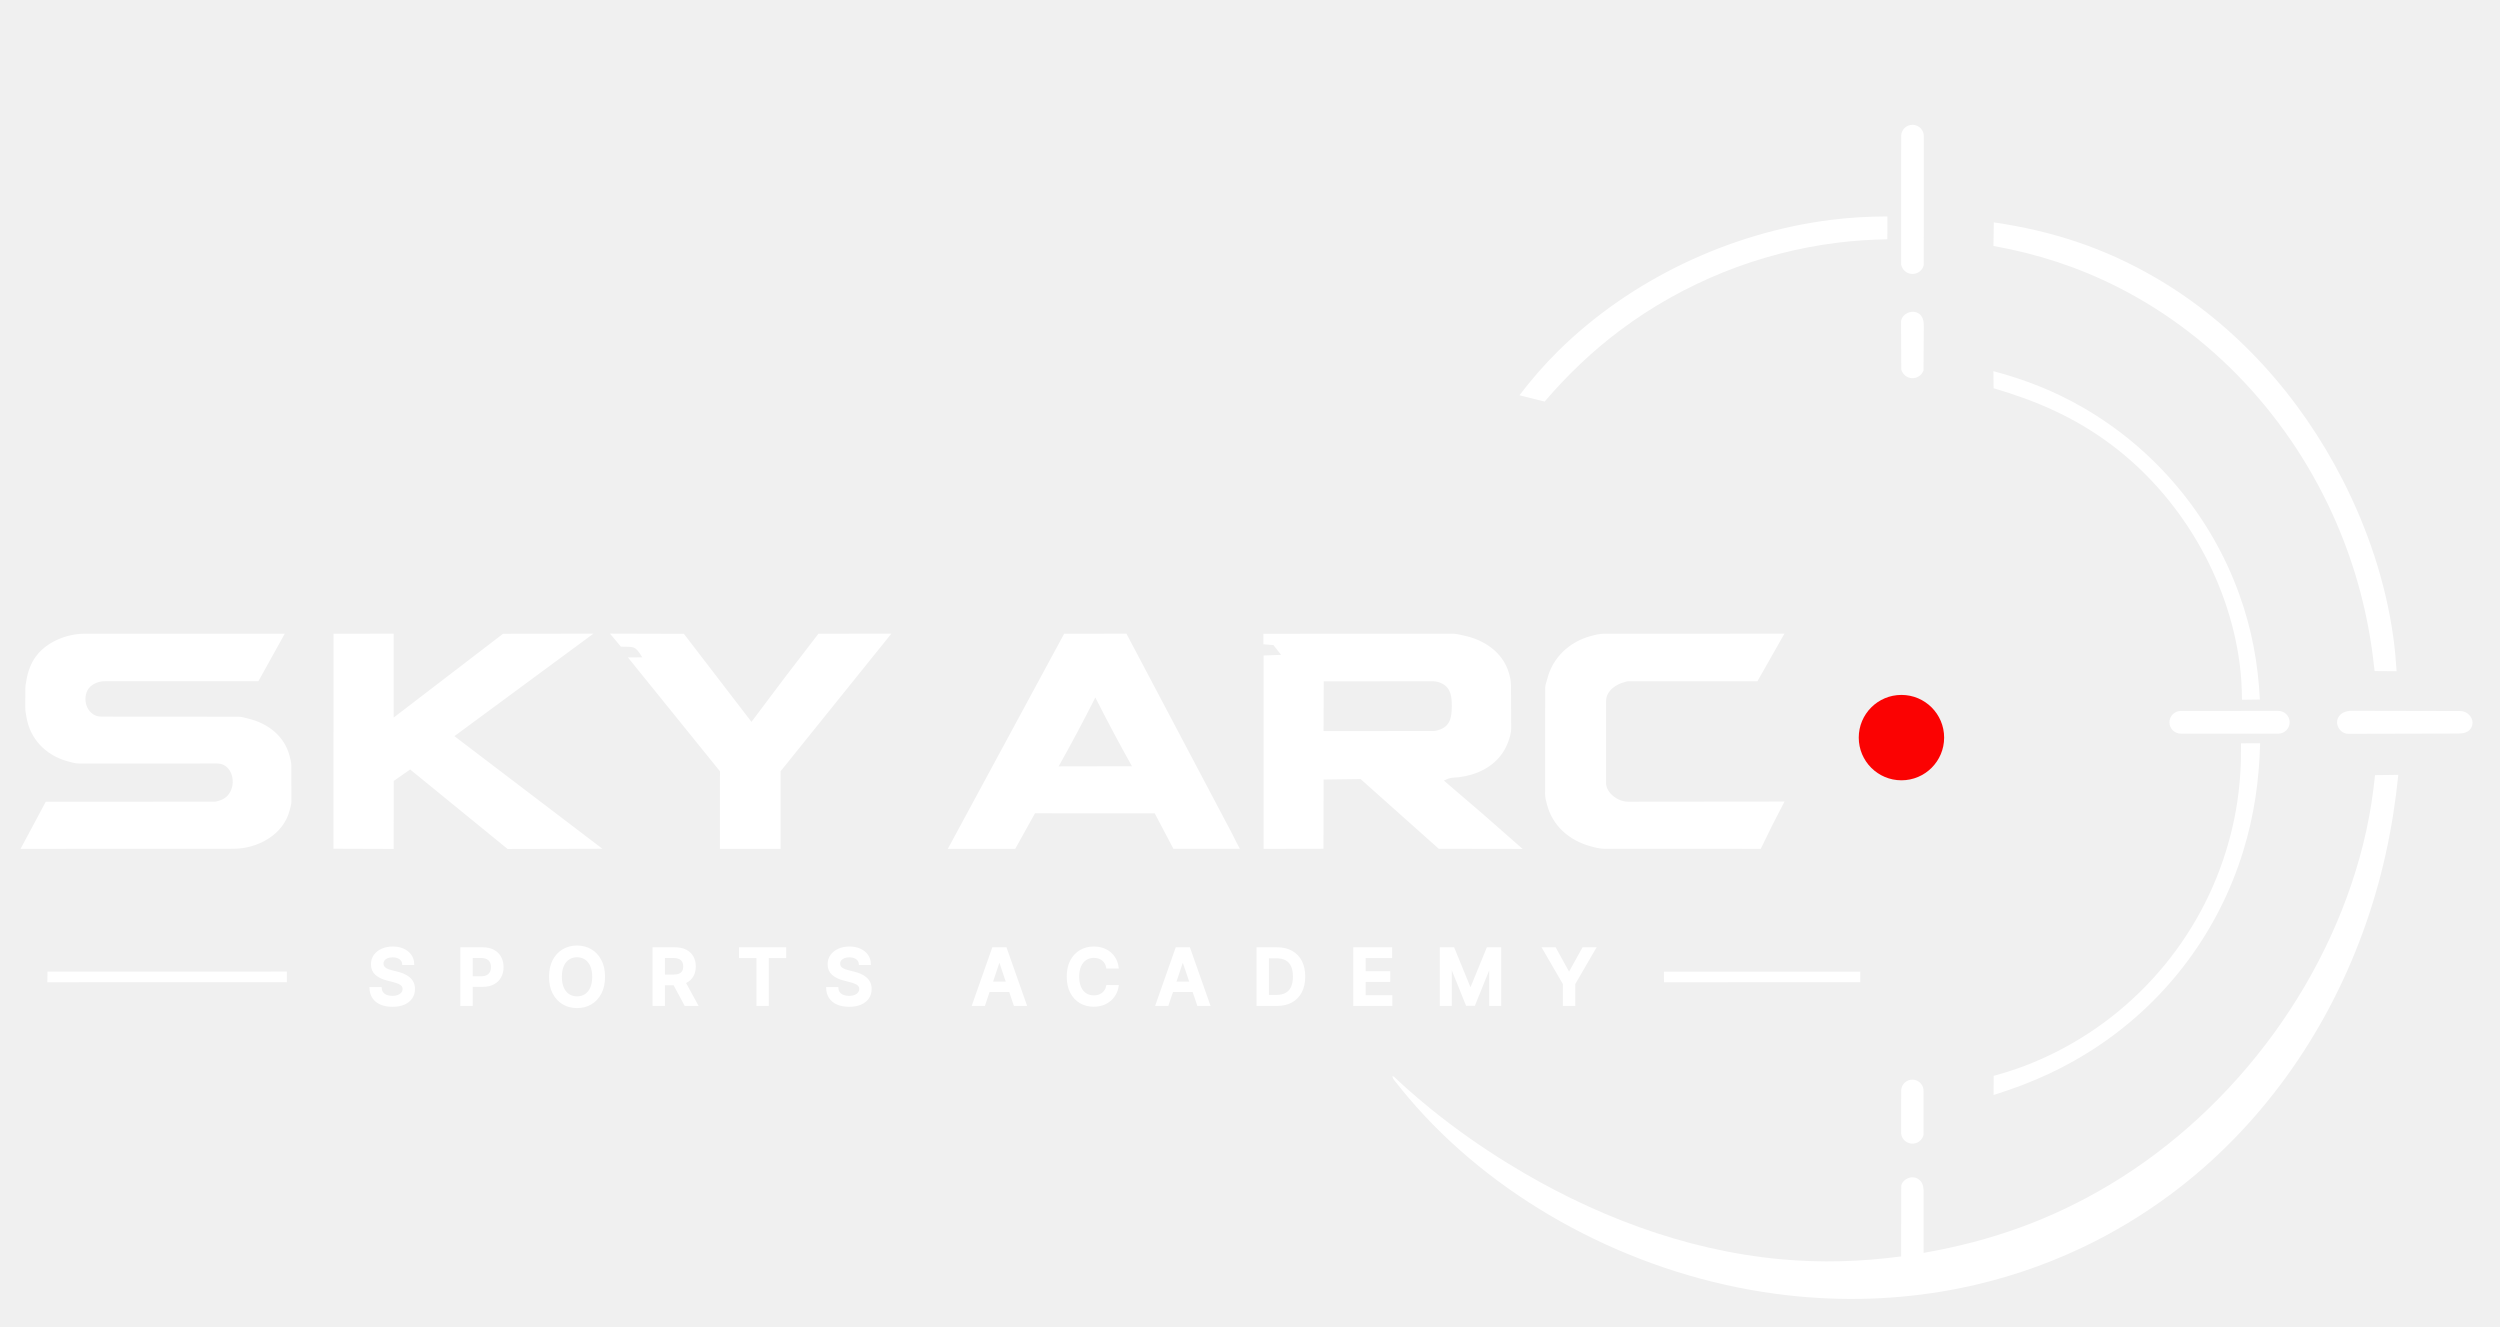
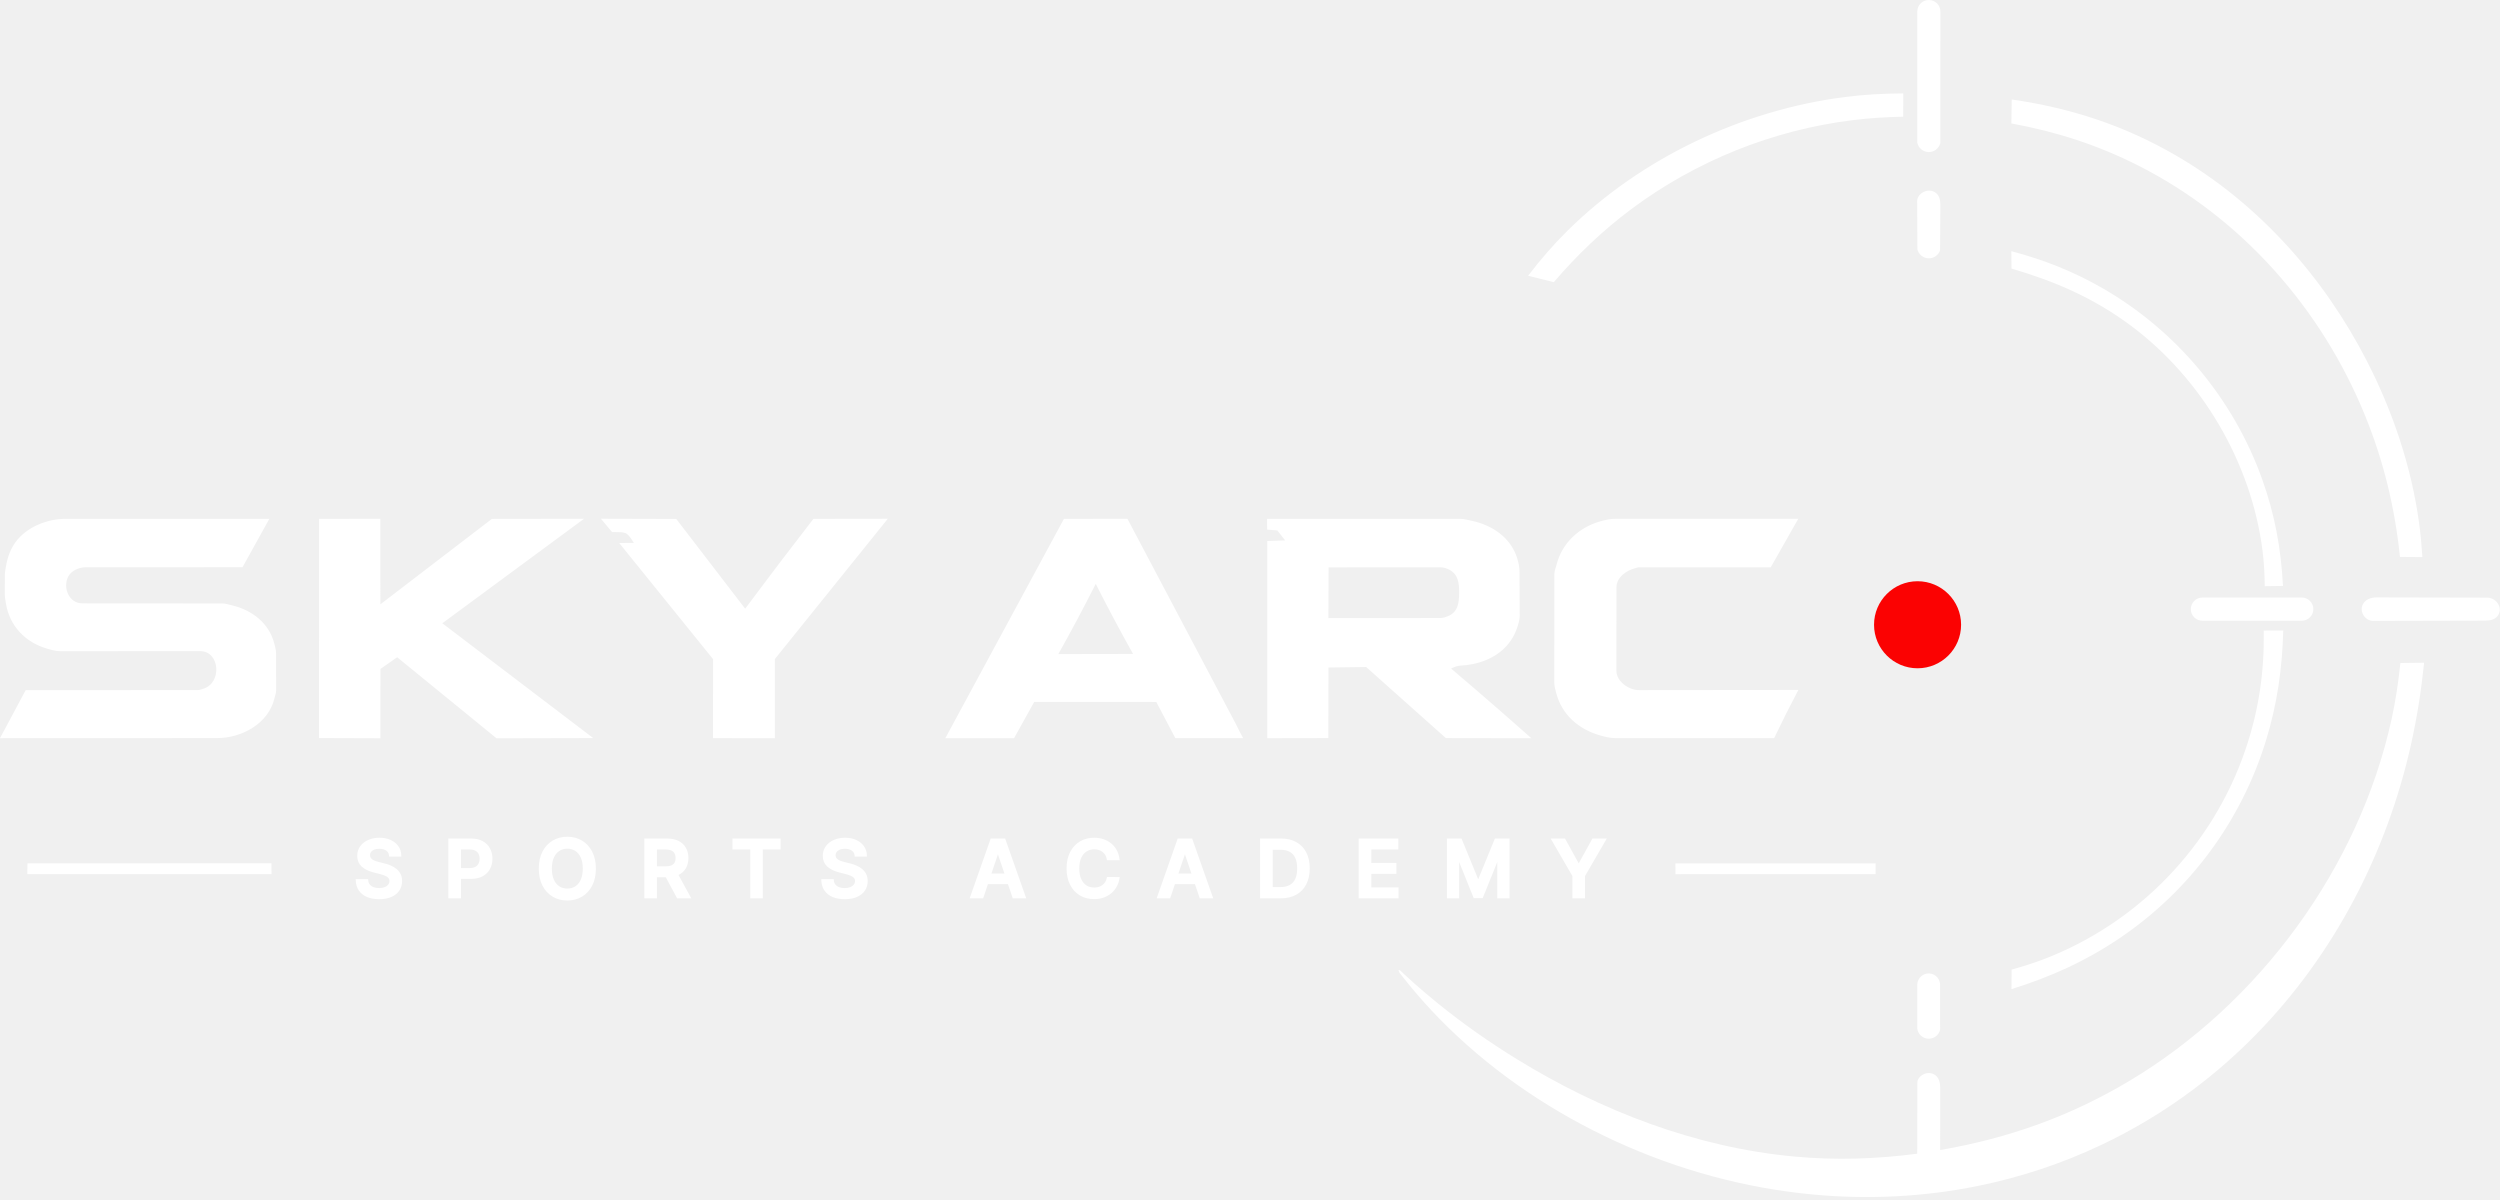
- <svg xmlns="http://www.w3.org/2000/svg" width="1150" height="610" viewBox="80 240 1150 610" fill="none" role="img" aria-label="Sky Arc Sports Academy">
-   <path fill-rule="evenodd" clip-rule="evenodd" d="M954.522 361.705L954.539 302.494C954.573 301.112 955.154 299.8 956.155 298.847C956.651 298.375 957.235 298.006 957.873 297.759C958.512 297.513 959.193 297.395 959.877 297.412C960.561 297.429 961.235 297.58 961.861 297.857C962.487 298.135 963.052 298.533 963.524 299.028C963.995 299.524 964.365 300.108 964.611 300.746C964.858 301.385 964.976 302.066 964.959 302.75L964.927 361.97C964.636 363.148 963.951 364.192 962.985 364.928C962.02 365.665 960.832 366.049 959.618 366.018C958.404 365.987 957.237 365.543 956.311 364.758C955.384 363.974 954.753 362.897 954.522 361.705ZM790.529 424.726L778.947 421.826C784.439 414.632 790.337 407.802 796.779 401.44C830.026 368.601 875.682 347.068 921.956 341.174C930.677 340.063 939.427 339.587 948.215 339.56L948.181 350.058C940.542 350.223 932.93 350.69 925.344 351.629C889.23 356.096 854.5 370.073 825.359 391.866C812.455 401.516 801.003 412.499 790.529 424.726ZM1172.32 548.695C1170.03 526.535 1165.02 505.694 1156.63 485.038C1136.98 436.696 1100.88 395.667 1054.13 372.051C1035.69 362.733 1017.28 356.841 996.985 353.114L997.151 342.3C1023.96 346.201 1047.81 353.967 1071.3 367.592C1108.5 389.171 1138.05 422.47 1157.55 460.602C1169.17 483.315 1177.45 507.94 1180.94 533.248C1181.65 538.404 1182.1 543.575 1182.44 548.768L1172.32 548.695ZM954.582 409.943L954.48 388.135C954.465 384.824 959.05 382.117 962.408 384.089C964.625 385.391 964.959 387.825 964.944 390.174L964.817 410.381C964.437 411.465 963.719 412.398 962.768 413.042C961.817 413.686 960.685 414.008 959.537 413.959C958.389 413.91 957.288 413.493 956.396 412.769C955.504 412.046 954.868 411.055 954.582 409.943ZM1111.31 561.894C1111.26 556.497 1110.98 551.137 1110.3 545.78C1105.24 506.082 1082.83 468.024 1050.71 444.202C1034.1 431.874 1016.8 424.377 997.049 418.587L996.972 410.735C1011.66 414.644 1024.96 419.858 1038.15 427.456C1071.48 446.654 1097.19 477.415 1110.15 513.63C1115.87 529.605 1118.64 544.873 1119.55 561.783L1111.31 561.894ZM313.492 630.529L268.67 593.961L261.113 599.243L261.096 630.511L233.388 630.418L233.429 531.532L261.077 531.482L261.079 570.087L311.391 531.538L352.975 531.481L289.034 578.631L357.111 630.426L313.492 630.529ZM89.458 630.471L101.044 608.802L178.714 608.771C179.499 608.77 180.499 608.392 181.242 608.157C189.764 605.465 188.644 591.207 179.782 591.209L116.383 591.222C114.557 591.223 112.447 590.585 110.704 590.083C100.869 587.248 93.738 579.8 92.119 569.624C91.915 568.341 91.627 566.959 91.629 565.655L91.648 556.855C91.65 555.481 91.958 554.045 92.189 552.696C92.847 548.856 94.221 545.038 96.563 541.891C101.563 535.17 110.772 531.511 118.999 531.511L210.983 531.512L198.881 553.339L128.174 553.365C125.106 553.366 121.552 554.856 120.163 557.708C117.754 562.656 120.563 569.643 126.623 569.647L189.823 569.692C191.198 569.693 192.812 570.235 194.145 570.548C203.099 572.648 210.838 578.516 213.196 587.704C213.543 589.056 214.002 590.606 214.006 592.015L214.049 608.812C214.052 610.064 213.542 611.523 213.24 612.728C210.419 623.979 198.51 630.428 187.428 630.433L89.458 630.471ZM411.17 630.465L411.185 594.801L368.841 542.41L375.45 542.377C372.096 536.877 371.784 537.641 365.615 537.46L360.588 531.468L394.59 531.563L425.677 572.056C435.803 558.439 446.068 544.927 456.471 531.521L490.035 531.474L439.08 594.764L439.074 630.485L411.17 630.465ZM619.769 630.454L611.175 614.138L556.099 614.114L547.008 630.471L515.985 630.485L569.504 531.521L598.16 531.491L647.065 624.047C648.091 626.218 649.19 628.353 650.361 630.45L619.769 630.454ZM741.832 630.437L705.866 598.365L688.861 598.593L688.798 630.43L661.252 630.483L661.248 541.523L669.32 541.234L665.791 536.748L661.178 536.365L661.165 531.536L748.457 531.519C750.049 531.519 751.837 532.044 753.39 532.367C762.607 534.285 771.011 539.828 773.967 549.137C774.576 551.056 775.046 553.179 775.055 555.205L775.149 575.206C775.157 577.045 774.51 579.129 773.919 580.848C771.194 588.765 764.9 593.916 756.996 596.29C755.092 596.862 753.112 597.256 751.141 597.515C749.597 597.718 747.861 597.611 746.379 598.131C745.605 598.403 744.968 598.737 744.183 599.057C756.376 609.401 768.451 619.883 780.406 630.502L741.832 630.437ZM900.835 531.5L888.414 553.378L828.758 553.394C828.377 553.394 827.752 553.662 827.369 553.753C823.378 554.711 818.808 557.837 818.805 562.466L818.776 600.061C818.772 604.882 824.402 608.791 828.851 608.787L900.886 608.714C897.085 615.886 893.438 623.138 889.948 630.467L818.044 630.441C815.945 630.44 813.575 629.83 811.564 629.271C801.853 626.573 794.09 619.879 791.577 609.932C791.22 608.517 790.744 606.885 790.745 605.413L790.784 556.416C790.785 555.141 791.427 553.547 791.737 552.311C794.196 542.489 801.844 535.359 811.501 532.643C813.562 532.064 815.821 531.507 817.978 531.507L900.835 531.5ZM688.917 553.41L688.832 576.295L739.558 576.261C740.509 576.261 741.782 575.824 742.654 575.478C747.39 573.596 747.785 569.332 747.817 564.877C747.846 560.782 747.515 556.714 743.521 554.524C742.314 553.862 740.722 553.387 739.329 553.387L688.917 553.41ZM600.695 592.467C594.858 582.049 589.243 571.507 583.856 560.85C578.467 571.534 572.84 582.097 566.979 592.53L600.695 592.467ZM1128.08 577.478L1083.25 577.475C1081.86 577.495 1080.53 576.963 1079.53 575.998C1078.54 575.033 1077.97 573.712 1077.95 572.327C1077.93 570.941 1078.46 569.605 1079.43 568.612C1080.39 567.618 1081.71 567.049 1083.1 567.029L1127.93 567.005C1128.62 566.995 1129.3 567.121 1129.94 567.375C1130.58 567.629 1131.16 568.006 1131.65 568.485C1132.15 568.965 1132.54 569.536 1132.81 570.168C1133.08 570.8 1133.23 571.479 1133.24 572.166C1133.25 572.854 1133.12 573.537 1132.87 574.176C1132.62 574.815 1132.24 575.398 1131.76 575.891C1131.28 576.384 1130.71 576.778 1130.08 577.05C1129.44 577.323 1128.77 577.468 1128.08 577.478ZM1210.63 577.432L1160.16 577.554C1156.7 577.562 1153.95 573.508 1155.49 570.264C1156.65 567.814 1159.29 566.955 1161.82 566.96L1211.69 567.069C1215.71 567.078 1218.99 571.575 1216.5 575.174C1215.14 577.12 1212.8 577.426 1210.63 577.432ZM997.037 743.703L997.1 734.882C1001.73 733.615 1006.29 732.203 1010.78 730.514C1053.87 714.308 1087.73 679.312 1102.57 635.755C1108.63 617.942 1111.15 600.713 1110.86 581.925L1119.66 581.897C1119.21 598.993 1116.92 615.168 1111.87 631.543C1100.65 668.003 1077.44 699.361 1045.82 720.719C1030.37 731.157 1014.79 738.16 997.037 743.703ZM720.439 735.067C720.641 735.184 720.905 735.13 721.127 735.203C721.268 735.25 722.646 736.63 722.876 736.843C724.29 738.159 725.719 739.459 727.16 740.745C730.738 743.938 734.396 747.041 738.122 750.059C749.437 759.224 761.378 767.619 773.778 775.25C811.745 798.615 854.525 815.143 899.125 819.249C917.833 820.971 935.899 820.394 954.51 817.959L954.57 785.815C954.575 783.008 959 780.126 962.411 782.359C965.16 784.159 964.866 787.407 964.866 790.295L964.86 816.319C995.718 810.959 1023.43 801.155 1050.35 785.049C1108.93 750.013 1153.83 688.836 1168.51 622.051C1170.36 613.63 1171.63 605.13 1172.51 596.557L1183.22 596.433C1180.67 621.529 1175.51 645.336 1166.83 669.049C1149.49 716.456 1119.43 758.843 1078.86 789.137C1065.97 798.766 1052.12 807.111 1037.57 813.997C1019.76 822.432 1000.92 828.665 981.599 832.567C957.407 837.455 932.519 838.675 907.95 836.42C877.061 833.586 846.721 825.303 818.532 812.392C790.784 799.684 764.938 782.481 743.049 761.17C737.704 755.966 732.599 750.513 727.784 744.814C726.111 742.834 724.472 740.824 722.872 738.785C722.519 738.336 720.954 736.471 720.808 736.113C720.669 735.77 720.612 735.393 720.439 735.067ZM211.966 691.825L101.772 691.827L101.849 686.947L211.945 686.918L211.966 691.825ZM845.432 691.835L845.406 686.971L935.741 686.972L935.714 691.811L845.432 691.835ZM954.522 761.505L954.541 741.506C954.612 740.142 955.223 738.862 956.237 737.948C956.74 737.496 957.327 737.147 957.964 736.921C958.601 736.695 959.277 736.597 959.953 736.632C960.628 736.668 961.29 736.836 961.9 737.127C962.51 737.418 963.057 737.826 963.51 738.329C963.963 738.831 964.312 739.418 964.537 740.055C964.763 740.693 964.861 741.368 964.826 742.044L964.832 762.043C964.548 763.237 963.854 764.294 962.871 765.03C961.889 765.766 960.679 766.134 959.453 766.07C958.227 766.006 957.062 765.514 956.161 764.68C955.26 763.846 954.68 762.722 954.522 761.505Z" fill="white" />
-   <path d="M265.506 683.396C265.387 682.288 264.888 681.425 264.009 680.808C263.139 680.191 262.005 679.881 260.61 679.881C259.63 679.881 258.788 680.029 258.086 680.326C257.385 680.622 256.847 681.023 256.475 681.531C256.103 682.039 255.913 682.618 255.905 683.269C255.905 683.81 256.027 684.28 256.272 684.678C256.527 685.075 256.868 685.413 257.3 685.693C257.731 685.963 258.209 686.192 258.733 686.378C259.258 686.564 259.785 686.72 260.318 686.847L262.754 687.457C263.735 687.684 264.678 687.993 265.582 688.383C266.495 688.77 267.311 689.262 268.03 689.854C268.758 690.446 269.332 691.161 269.755 691.998C270.177 692.835 270.389 693.817 270.389 694.942C270.389 696.464 270.001 697.803 269.223 698.965C268.445 700.114 267.319 701.013 265.849 701.665C264.386 702.308 262.614 702.63 260.534 702.63C258.514 702.63 256.759 702.317 255.271 701.693C253.791 701.067 252.633 700.153 251.796 698.95C250.967 697.75 250.518 696.286 250.451 694.561H255.08C255.148 695.467 255.427 696.219 255.917 696.818C256.408 697.42 257.046 697.869 257.832 698.164C258.627 698.462 259.516 698.607 260.496 698.607C261.519 698.607 262.415 698.456 263.185 698.152C263.963 697.839 264.572 697.408 265.012 696.857C265.451 696.3 265.675 695.648 265.684 694.904C265.675 694.228 265.477 693.668 265.087 693.227C264.699 692.78 264.154 692.408 263.451 692.11C262.758 691.807 261.947 691.536 261.017 691.301L258.061 690.539C255.922 689.988 254.23 689.158 252.987 688.041C251.753 686.915 251.135 685.422 251.135 683.561C251.135 682.031 251.55 680.69 252.378 679.539C253.215 678.389 254.352 677.496 255.791 676.862C257.228 676.219 258.855 675.898 260.674 675.898C262.517 675.898 264.131 676.219 265.519 676.862C266.914 677.496 268.009 678.38 268.804 679.514C269.598 680.639 270.009 681.933 270.034 683.396H265.506ZM292.246 702.237V676.253H301.986C303.983 676.253 305.657 676.625 307.009 677.369C308.37 678.114 309.398 679.137 310.091 680.44C310.793 681.734 311.144 683.205 311.144 684.854C311.144 686.521 310.793 688.003 310.091 689.295C309.39 690.589 308.354 691.608 306.984 692.352C305.614 693.091 303.928 693.457 301.923 693.457H295.467V689.587H301.289C302.456 689.587 303.412 689.383 304.156 688.978C304.9 688.574 305.45 688.014 305.804 687.303C306.168 686.593 306.35 685.777 306.35 684.854C306.35 683.933 306.168 683.122 305.804 682.419C305.45 681.717 304.895 681.171 304.143 680.783C303.399 680.385 302.44 680.186 301.264 680.186H296.951V702.237H292.246ZM357.819 689.332C357.819 692.248 357.275 694.742 356.188 696.822C355.108 698.888 353.635 700.475 351.767 701.575C349.907 702.675 347.798 703.223 345.437 703.223C343.078 703.223 340.964 702.675 339.096 701.575C337.236 700.465 335.762 698.876 334.675 696.806C333.596 694.73 333.057 692.238 333.057 689.332C333.057 686.42 333.596 683.929 334.675 681.859C335.762 679.782 337.236 678.193 339.096 677.093C340.964 675.992 343.078 675.443 345.437 675.443C347.798 675.443 349.907 675.992 351.767 677.093C353.635 678.193 355.108 679.782 356.188 681.859C357.275 683.929 357.819 686.42 357.819 689.332ZM352.912 689.332C352.912 687.28 352.591 685.552 351.95 684.144C351.32 682.727 350.442 681.657 349.319 680.936C348.196 680.204 346.903 679.839 345.437 679.839C343.973 679.839 342.679 680.204 341.556 680.936C340.433 681.657 339.552 682.727 338.911 684.144C338.28 685.552 337.964 687.28 337.964 689.332C337.964 691.384 338.28 693.118 338.911 694.534C339.552 695.944 340.433 697.013 341.556 697.745C342.679 698.467 343.973 698.826 345.437 698.826C346.903 698.826 348.196 698.467 349.319 697.745C350.442 697.013 351.32 695.944 351.95 694.534C352.591 693.118 352.912 691.384 352.912 689.332ZM380.67 702.237V676.253H390.41C392.406 676.253 394.08 676.599 395.433 677.294C396.795 677.987 397.822 678.959 398.515 680.212C399.218 681.455 399.567 682.905 399.567 684.564C399.567 686.229 399.213 687.675 398.502 688.902C397.8 690.119 396.764 691.063 395.395 691.732C394.025 692.391 392.343 692.721 390.346 692.721H383.409V688.812H389.713C390.88 688.812 391.835 688.652 392.579 688.333C393.323 688.003 393.873 687.522 394.229 686.898C394.591 686.263 394.774 685.485 394.774 684.564C394.774 683.641 394.591 682.855 394.229 682.204C393.865 681.543 393.31 681.044 392.566 680.706C391.822 680.359 390.863 680.186 389.687 680.186H385.375V702.237H380.67ZM394.089 690.461L400.52 702.237H395.268L388.951 690.461H394.089ZM420.437 680.199V676.253H441.162V680.199H433.134V702.237H428.467V680.199H420.437ZM475.575 683.396C475.459 682.288 474.959 681.425 474.081 680.808C473.209 680.191 472.076 679.881 470.682 679.881C469.7 679.881 468.858 680.029 468.159 680.326C467.455 680.622 466.917 681.023 466.545 681.531C466.173 682.039 465.982 682.618 465.976 683.269C465.976 683.81 466.099 684.28 466.343 684.678C466.596 685.075 466.938 685.413 467.369 685.693C467.801 685.963 468.281 686.192 468.804 686.378C469.328 686.564 469.857 686.72 470.391 686.847L472.826 687.457C473.805 687.684 474.748 687.993 475.653 688.383C476.567 688.77 477.382 689.262 478.099 689.854C478.828 690.446 479.403 691.161 479.826 691.998C480.248 692.835 480.46 693.817 480.46 694.942C480.46 696.464 480.07 697.803 479.293 698.965C478.516 700.114 477.391 701.013 475.918 701.665C474.457 702.308 472.685 702.63 470.605 702.63C468.584 702.63 466.831 702.317 465.343 701.693C463.86 701.067 462.702 700.153 461.866 698.95C461.036 697.75 460.59 696.286 460.521 694.561H465.152C465.217 695.467 465.497 696.219 465.988 696.818C466.48 697.42 467.117 697.869 467.902 698.164C468.697 698.462 469.586 698.607 470.567 698.607C471.59 698.607 472.486 698.456 473.257 698.152C474.034 697.839 474.644 697.408 475.081 696.857C475.522 696.3 475.745 695.648 475.754 694.904C475.745 694.228 475.546 693.668 475.159 693.227C474.768 692.78 474.224 692.408 473.522 692.11C472.828 691.807 472.015 691.536 471.087 691.301L468.132 690.539C465.992 689.988 464.301 689.158 463.057 688.041C461.825 686.915 461.205 685.422 461.205 683.561C461.205 682.031 461.622 680.69 462.45 679.539C463.286 678.389 464.423 677.496 465.86 676.862C467.298 676.219 468.926 675.898 470.744 675.898C472.587 675.898 474.203 676.219 475.59 676.862C476.983 677.496 478.079 678.38 478.874 679.514C479.668 680.639 480.078 681.933 480.105 683.396H475.575ZM532.697 702.237H527.672L536.819 676.253H542.626L551.784 702.237H546.763L539.825 681.582H539.623L532.697 702.237ZM532.86 692.049H546.558V695.83H532.86V692.049ZM594.089 685.02H589.345C589.208 684.242 588.96 683.552 588.598 682.952C588.231 682.343 587.779 681.827 587.241 681.404C586.699 680.982 586.079 680.664 585.386 680.452C584.702 680.233 583.963 680.122 583.169 680.122C581.755 680.122 580.504 680.478 579.413 681.189C578.323 681.89 577.469 682.923 576.85 684.285C576.234 685.637 575.925 687.291 575.925 689.244C575.925 691.232 576.234 692.906 576.85 694.269C577.478 695.622 578.332 696.645 579.413 697.339C580.504 698.024 581.752 698.366 583.154 698.366C583.934 698.366 584.66 698.265 585.335 698.063C586.02 697.851 586.633 697.542 587.174 697.137C587.726 696.732 588.187 696.231 588.559 695.639C588.939 695.047 589.202 694.37 589.345 693.608L594.089 693.635C593.911 694.871 593.526 696.029 592.934 697.11C592.351 698.194 591.586 699.149 590.639 699.977C589.69 700.799 588.582 701.441 587.315 701.907C586.047 702.365 584.639 702.592 583.091 702.592C580.809 702.592 578.77 702.065 576.978 701.008C575.186 699.95 573.773 698.423 572.742 696.425C571.71 694.431 571.195 692.036 571.195 689.244C571.195 686.445 571.716 684.052 572.754 682.063C573.793 680.067 575.21 678.54 577.005 677.483C578.796 676.426 580.826 675.898 583.091 675.898C584.538 675.898 585.883 676.1 587.124 676.506C588.369 676.912 589.475 677.509 590.449 678.296C591.419 679.074 592.22 680.029 592.845 681.163C593.478 682.288 593.892 683.574 594.089 685.02ZM617.071 702.237H612.047L621.194 676.253H627.001L636.16 702.237H631.138L624.201 681.582H623.995L617.071 702.237ZM617.235 692.049H630.932V695.83H617.235V692.049ZM667.301 702.237H658.5V676.253H667.48C670.058 676.253 672.272 676.773 674.126 677.814C675.986 678.845 677.415 680.33 678.412 682.267C679.409 684.204 679.91 686.521 679.91 689.22C679.91 691.927 679.406 694.252 678.401 696.198C677.4 698.143 675.959 699.635 674.076 700.677C672.198 701.716 669.939 702.237 667.301 702.237ZM663.206 698.164H667.072C668.882 698.164 670.391 697.834 671.603 697.175C672.811 696.505 673.719 695.511 674.329 694.192C674.936 692.864 675.242 691.206 675.242 689.22C675.242 687.232 674.936 685.582 674.329 684.272C673.719 682.952 672.82 681.967 671.626 681.315C670.441 680.656 668.972 680.326 667.213 680.326H663.206V698.164ZM702.99 702.237V676.253H719.884V680.199H707.696V687.253H719.009V691.2H707.696V698.292H719.986V702.237H702.99ZM742.802 676.253H748.561L756.273 695.082H756.577L764.289 676.253H770.045V702.237H765.529V684.386H765.288L758.109 702.159H754.737L747.558 684.347H747.317V702.237H742.802V676.253ZM789.979 676.253H795.295L801.648 687.749H801.902L808.257 676.253H813.573L804.123 692.543V702.237H799.429V692.543L789.979 676.253Z" fill="white" stroke="white" />
-   <path d="M954.663 598.94C965.51 598.94 974.302 590.147 974.302 579.301C974.302 568.455 965.51 559.662 954.663 559.662C943.817 559.662 935.024 568.455 935.024 579.301C935.024 590.147 943.817 598.94 954.663 598.94Z" fill="#FB0202" />
+ <svg xmlns="http://www.w3.org/2000/svg" width="1128" height="541" viewBox="0 0 1128 541" fill="none">
+   <path d="M865.064 64.295L865.081 5.084C865.115 3.702 865.696 2.39 866.697 1.437C867.193 0.965 867.777 0.596 868.415 0.349C869.054 0.103 869.735 -0.015 870.419 0.002C871.103 0.019 871.777 0.17 872.403 0.447C873.029 0.725 873.594 1.123 874.066 1.618C874.537 2.114 874.907 2.698 875.153 3.336C875.4 3.975 875.518 4.656 875.501 5.34L875.469 64.56C875.178 65.738 874.493 66.782 873.527 67.518C872.562 68.255 871.374 68.639 870.16 68.608C868.946 68.577 867.779 68.133 866.853 67.348C865.926 66.564 865.295 65.487 865.064 64.295ZM701.071 127.316L689.489 124.416C694.981 117.222 700.879 110.392 707.321 104.03C740.568 71.191 786.224 49.658 832.498 43.764C841.219 42.653 849.969 42.177 858.757 42.15L858.723 52.648C851.084 52.813 843.472 53.28 835.886 54.219C799.772 58.686 765.042 72.663 735.901 94.456C722.997 104.106 711.545 115.089 701.071 127.316ZM1082.86 251.285C1080.57 229.125 1075.56 208.284 1067.17 187.628C1047.52 139.286 1011.42 98.257 964.672 74.641C946.232 65.323 927.822 59.431 907.527 55.704L907.693 44.89C934.502 48.791 958.352 56.557 981.842 70.182C1019.04 91.761 1048.59 125.06 1068.09 163.192C1079.71 185.905 1087.99 210.53 1091.48 235.838C1092.19 240.994 1092.64 246.165 1092.98 251.358L1082.86 251.285ZM865.124 112.533L865.022 90.725C865.007 87.414 869.592 84.707 872.95 86.679C875.167 87.981 875.501 90.415 875.486 92.764L875.359 112.971C874.979 114.055 874.261 114.988 873.31 115.632C872.359 116.276 871.227 116.598 870.079 116.549C868.931 116.5 867.83 116.083 866.938 115.359C866.046 114.636 865.41 113.645 865.124 112.533ZM1021.85 264.484C1021.8 259.087 1021.52 253.727 1020.84 248.37C1015.78 208.672 993.372 170.614 961.252 146.792C944.642 134.464 927.342 126.967 907.591 121.177L907.514 113.325C922.202 117.234 935.502 122.448 948.692 130.046C982.022 149.244 1007.73 180.005 1020.69 216.22C1026.41 232.195 1029.18 247.463 1030.09 264.373L1021.85 264.484ZM224.034 333.119L179.212 296.551L171.655 301.833L171.638 333.101L143.93 333.008L143.971 234.122L171.619 234.072L171.621 272.677L221.933 234.128L263.517 234.071L199.576 281.221L267.653 333.016L224.034 333.119ZM0 333.061L11.586 311.392L89.256 311.361C90.041 311.36 91.041 310.982 91.784 310.747C100.306 308.055 99.186 293.797 90.324 293.799L26.925 293.812C25.099 293.813 22.989 293.175 21.246 292.673C11.411 289.838 4.28 282.39 2.661 272.214C2.457 270.931 2.169 269.549 2.171 268.245L2.19 259.445C2.192 258.071 2.5 256.635 2.731 255.286C3.389 251.446 4.763 247.628 7.105 244.481C12.105 237.76 21.314 234.101 29.541 234.101L121.525 234.102L109.423 255.929L38.716 255.955C35.648 255.956 32.094 257.446 30.705 260.298C28.296 265.246 31.105 272.233 37.165 272.237L100.365 272.282C101.74 272.283 103.354 272.825 104.687 273.138C113.641 275.238 121.38 281.106 123.738 290.294C124.085 291.646 124.544 293.196 124.548 294.605L124.591 311.402C124.594 312.654 124.084 314.113 123.782 315.318C120.961 326.569 109.052 333.018 97.97 333.023L0 333.061ZM321.712 333.055L321.727 297.391L279.383 245L285.992 244.967C282.638 239.467 282.326 240.231 276.157 240.05L271.13 234.058L305.132 234.153L336.219 274.646C346.345 261.029 356.61 247.517 367.013 234.111L400.577 234.064L349.622 297.354L349.616 333.075L321.712 333.055ZM530.311 333.044L521.717 316.728L466.641 316.704L457.55 333.061L426.527 333.075L480.046 234.111L508.702 234.081L557.607 326.637C558.633 328.808 559.732 330.943 560.903 333.04L530.311 333.044ZM652.374 333.027L616.408 300.955L599.403 301.183L599.34 333.02L571.794 333.073L571.79 244.113L579.862 243.824L576.333 239.338L571.72 238.955L571.707 234.126L658.999 234.109C660.591 234.109 662.379 234.634 663.932 234.957C673.149 236.875 681.553 242.418 684.509 251.727C685.118 253.646 685.588 255.769 685.597 257.795L685.691 277.796C685.699 279.635 685.052 281.719 684.461 283.438C681.736 291.355 675.442 296.506 667.538 298.88C665.634 299.452 663.654 299.846 661.683 300.105C660.139 300.308 658.403 300.201 656.921 300.721C656.147 300.993 655.51 301.327 654.725 301.647C666.918 311.991 678.993 322.473 690.948 333.092L652.374 333.027ZM811.377 234.09L798.956 255.968L739.3 255.984C738.919 255.984 738.294 256.252 737.911 256.343C733.92 257.301 729.35 260.427 729.347 265.056L729.318 302.651C729.314 307.472 734.944 311.381 739.393 311.377L811.428 311.304C807.627 318.476 803.98 325.728 800.49 333.057L728.586 333.031C726.487 333.03 724.117 332.42 722.106 331.861C712.395 329.163 704.632 322.469 702.119 312.522C701.762 311.107 701.286 309.475 701.287 308.003L701.326 259.006C701.327 257.731 701.969 256.137 702.279 254.901C704.738 245.079 712.386 237.949 722.043 235.233C724.104 234.654 726.363 234.097 728.52 234.097L811.377 234.09ZM599.459 256L599.374 278.885L650.1 278.851C651.051 278.851 652.324 278.414 653.196 278.068C657.932 276.186 658.327 271.922 658.359 267.467C658.388 263.372 658.057 259.304 654.063 257.114C652.856 256.452 651.264 255.977 649.871 255.977L599.459 256ZM511.237 295.057C505.4 284.639 499.785 274.097 494.398 263.44C489.009 274.124 483.382 284.687 477.521 295.12L511.237 295.057ZM1038.62 280.068L993.792 280.065C992.402 280.085 991.072 279.553 990.072 278.588C989.082 277.623 988.512 276.302 988.492 274.917C988.472 273.531 989.002 272.195 989.972 271.202C990.932 270.208 992.252 269.639 993.642 269.619L1038.47 269.595C1039.16 269.585 1039.84 269.711 1040.48 269.965C1041.12 270.219 1041.7 270.596 1042.19 271.075C1042.69 271.555 1043.08 272.126 1043.35 272.758C1043.62 273.39 1043.77 274.069 1043.78 274.756C1043.79 275.444 1043.66 276.127 1043.41 276.766C1043.16 277.405 1042.78 277.988 1042.3 278.481C1041.82 278.974 1041.25 279.368 1040.62 279.64C1039.98 279.913 1039.31 280.058 1038.62 280.068ZM1121.17 280.022L1070.7 280.144C1067.24 280.152 1064.49 276.098 1066.03 272.854C1067.19 270.404 1069.83 269.545 1072.36 269.55L1122.23 269.659C1126.25 269.668 1129.53 274.165 1127.04 277.764C1125.68 279.71 1123.34 280.016 1121.17 280.022ZM907.579 446.293L907.642 437.472C912.272 436.205 916.832 434.793 921.322 433.104C964.412 416.898 998.272 381.902 1013.11 338.345C1019.17 320.532 1021.69 303.303 1021.4 284.515L1030.2 284.487C1029.75 301.583 1027.46 317.758 1022.41 334.133C1011.19 370.593 987.982 401.951 956.362 423.309C940.912 433.747 925.332 440.75 907.579 446.293ZM630.981 437.657C631.183 437.774 631.447 437.72 631.669 437.793C631.81 437.84 633.188 439.22 633.418 439.433C634.832 440.749 636.261 442.049 637.702 443.335C641.28 446.528 644.938 449.631 648.664 452.649C659.979 461.814 671.92 470.209 684.32 477.84C722.287 501.205 765.067 517.733 809.667 521.839C828.375 523.561 846.441 522.984 865.052 520.549L865.112 488.405C865.117 485.598 869.542 482.716 872.953 484.949C875.702 486.749 875.408 489.997 875.408 492.885L875.402 518.909C906.26 513.549 933.972 503.745 960.892 487.639C1019.47 452.603 1064.37 391.426 1079.05 324.641C1080.9 316.22 1082.17 307.72 1083.05 299.147L1093.76 299.023C1091.21 324.119 1086.05 347.926 1077.37 371.639C1060.03 419.046 1029.97 461.433 989.402 491.727C976.512 501.356 962.662 509.701 948.112 516.587C930.302 525.022 911.462 531.255 892.141 535.157C867.949 540.045 843.061 541.265 818.492 539.01C787.603 536.176 757.263 527.893 729.074 514.982C701.326 502.274 675.48 485.071 653.591 463.76C648.246 458.556 643.141 453.103 638.326 447.404C636.653 445.424 635.014 443.414 633.414 441.375C633.061 440.926 631.496 439.061 631.35 438.703C631.211 438.36 631.154 437.983 630.981 437.657ZM122.508 394.415L12.314 394.417L12.391 389.537L122.487 389.508L122.508 394.415ZM755.974 394.425L755.948 389.561L846.283 389.562L846.256 394.401L755.974 394.425ZM865.064 464.095L865.083 444.096C865.154 442.732 865.765 441.452 866.779 440.538C867.282 440.086 867.869 439.737 868.506 439.511C869.143 439.285 869.819 439.187 870.495 439.222C871.17 439.258 871.832 439.426 872.442 439.717C873.052 440.008 873.599 440.416 874.052 440.919C874.505 441.421 874.854 442.008 875.079 442.645C875.305 443.283 875.403 443.958 875.368 444.634L875.374 464.633C875.09 465.827 874.396 466.884 873.413 467.62C872.431 468.356 871.221 468.724 869.995 468.66C868.769 468.596 867.604 468.104 866.703 467.27C865.802 466.436 865.222 465.312 865.064 464.095Z" fill-rule="evenodd" clip-rule="evenodd" fill="white" />
+   <path d="M176.048 385.986C175.929 384.878 175.43 384.015 174.551 383.398C173.681 382.781 172.547 382.471 171.152 382.471C170.172 382.471 169.33 382.619 168.628 382.916C167.927 383.212 167.389 383.613 167.017 384.121C166.645 384.629 166.455 385.208 166.447 385.859C166.447 386.4 166.569 386.87 166.814 387.268C167.069 387.665 167.41 388.003 167.842 388.283C168.273 388.553 168.751 388.782 169.275 388.968C169.8 389.154 170.327 389.31 170.86 389.437L173.296 390.047C174.277 390.274 175.22 390.583 176.124 390.973C177.037 391.36 177.853 391.852 178.572 392.444C179.3 393.036 179.874 393.751 180.297 394.588C180.719 395.425 180.931 396.407 180.931 397.532C180.931 399.054 180.543 400.393 179.765 401.555C178.987 402.704 177.861 403.603 176.391 404.255C174.928 404.898 173.156 405.22 171.076 405.22C169.056 405.22 167.301 404.907 165.813 404.283C164.333 403.657 163.175 402.743 162.338 401.54C161.509 400.34 161.06 398.876 160.993 397.151H165.622C165.69 398.057 165.969 398.809 166.459 399.408C166.95 400.01 167.588 400.459 168.374 400.754C169.169 401.052 170.058 401.197 171.038 401.197C172.061 401.197 172.957 401.046 173.727 400.742C174.505 400.429 175.114 399.998 175.554 399.447C175.993 398.89 176.217 398.238 176.226 397.494C176.217 396.818 176.019 396.258 175.629 395.817C175.241 395.37 174.696 394.998 173.993 394.7C173.3 394.397 172.489 394.126 171.559 393.891L168.603 393.129C166.464 392.578 164.772 391.748 163.529 390.631C162.295 389.505 161.677 388.012 161.677 386.151C161.677 384.621 162.092 383.28 162.92 382.129C163.757 380.979 164.894 380.086 166.333 379.452C167.77 378.809 169.397 378.488 171.216 378.488C173.059 378.488 174.673 378.809 176.061 379.452C177.456 380.086 178.551 380.97 179.346 382.104C180.14 383.229 180.551 384.523 180.576 385.986H176.048ZM202.788 404.827V378.843H212.528C214.525 378.843 216.199 379.215 217.551 379.959C218.912 380.704 219.94 381.727 220.633 383.03C221.335 384.324 221.686 385.795 221.686 387.444C221.686 389.111 221.335 390.593 220.633 391.885C219.932 393.179 218.896 394.198 217.526 394.942C216.156 395.681 214.47 396.047 212.465 396.047H206.009V392.177H211.831C212.998 392.177 213.954 391.973 214.698 391.568C215.442 391.164 215.992 390.604 216.346 389.893C216.71 389.183 216.892 388.367 216.892 387.444C216.892 386.523 216.71 385.712 216.346 385.009C215.992 384.307 215.437 383.761 214.685 383.373C213.941 382.975 212.982 382.776 211.806 382.776H207.493V404.827H202.788ZM268.361 391.922C268.361 394.838 267.817 397.332 266.73 399.412C265.65 401.478 264.177 403.065 262.309 404.165C260.449 405.265 258.34 405.813 255.979 405.813C253.62 405.813 251.506 405.265 249.638 404.165C247.778 403.055 246.304 401.466 245.217 399.396C244.138 397.32 243.599 394.828 243.599 391.922C243.599 389.01 244.138 386.519 245.217 384.449C246.304 382.372 247.778 380.783 249.638 379.683C251.506 378.582 253.62 378.033 255.979 378.033C258.34 378.033 260.449 378.582 262.309 379.683C264.177 380.783 265.65 382.372 266.73 384.449C267.817 386.519 268.361 389.01 268.361 391.922ZM263.454 391.922C263.454 389.87 263.133 388.142 262.492 386.734C261.862 385.317 260.984 384.247 259.861 383.526C258.738 382.794 257.445 382.429 255.979 382.429C254.515 382.429 253.221 382.794 252.098 383.526C250.975 384.247 250.094 385.317 249.453 386.734C248.822 388.142 248.506 389.87 248.506 391.922C248.506 393.974 248.822 395.708 249.453 397.124C250.094 398.534 250.975 399.603 252.098 400.335C253.221 401.057 254.515 401.416 255.979 401.416C257.445 401.416 258.738 401.057 259.861 400.335C260.984 399.603 261.862 398.534 262.492 397.124C263.133 395.708 263.454 393.974 263.454 391.922ZM291.212 404.827V378.843H300.952C302.948 378.843 304.622 379.189 305.975 379.884C307.337 380.577 308.364 381.549 309.057 382.802C309.76 384.045 310.109 385.495 310.109 387.154C310.109 388.819 309.755 390.265 309.044 391.492C308.342 392.709 307.306 393.653 305.937 394.322C304.567 394.981 302.885 395.311 300.888 395.311H293.951V391.402H300.255C301.422 391.402 302.377 391.242 303.121 390.923C303.865 390.593 304.415 390.112 304.771 389.488C305.133 388.853 305.316 388.075 305.316 387.154C305.316 386.231 305.133 385.445 304.771 384.794C304.407 384.133 303.852 383.634 303.108 383.296C302.364 382.949 301.405 382.776 300.229 382.776H295.917V404.827H291.212ZM304.631 393.051L311.062 404.827H305.81L299.493 393.051H304.631ZM330.979 382.789V378.843H351.704V382.789H343.676V404.827H339.009V382.789H330.979ZM386.117 385.986C386.001 384.878 385.501 384.015 384.623 383.398C383.751 382.781 382.618 382.471 381.224 382.471C380.242 382.471 379.4 382.619 378.701 382.916C377.997 383.212 377.459 383.613 377.087 384.121C376.715 384.629 376.524 385.208 376.518 385.859C376.518 386.4 376.641 386.87 376.885 387.268C377.138 387.665 377.48 388.003 377.911 388.283C378.343 388.553 378.823 388.782 379.346 388.968C379.87 389.154 380.399 389.31 380.933 389.437L383.368 390.047C384.347 390.274 385.29 390.583 386.195 390.973C387.109 391.36 387.924 391.852 388.641 392.444C389.37 393.036 389.945 393.751 390.368 394.588C390.79 395.425 391.002 396.407 391.002 397.532C391.002 399.054 390.612 400.393 389.835 401.555C389.058 402.704 387.933 403.603 386.46 404.255C384.999 404.898 383.227 405.22 381.147 405.22C379.126 405.22 377.373 404.907 375.885 404.283C374.402 403.657 373.244 402.743 372.408 401.54C371.578 400.34 371.132 398.876 371.063 397.151H375.694C375.759 398.057 376.039 398.809 376.53 399.408C377.022 400.01 377.659 400.459 378.444 400.754C379.239 401.052 380.128 401.197 381.109 401.197C382.132 401.197 383.028 401.046 383.799 400.742C384.576 400.429 385.186 399.998 385.623 399.447C386.064 398.89 386.287 398.238 386.296 397.494C386.287 396.818 386.088 396.258 385.701 395.817C385.31 395.37 384.766 394.998 384.064 394.7C383.37 394.397 382.557 394.126 381.629 393.891L378.674 393.129C376.534 392.578 374.843 391.748 373.599 390.631C372.367 389.505 371.747 388.012 371.747 386.151C371.747 384.621 372.164 383.28 372.992 382.129C373.828 380.979 374.965 380.086 376.402 379.452C377.84 378.809 379.468 378.488 381.286 378.488C383.129 378.488 384.745 378.809 386.132 379.452C387.525 380.086 388.621 380.97 389.416 382.104C390.21 383.229 390.62 384.523 390.647 385.986H386.117ZM443.239 404.827H438.214L447.361 378.843H453.168L462.326 404.827H457.305L450.367 384.172H450.165L443.239 404.827ZM443.402 394.639H457.1V398.42H443.402V394.639ZM504.631 387.61H499.887C499.75 386.832 499.502 386.142 499.14 385.542C498.773 384.933 498.321 384.417 497.783 383.994C497.241 383.572 496.621 383.254 495.928 383.042C495.244 382.823 494.505 382.712 493.711 382.712C492.297 382.712 491.046 383.068 489.955 383.779C488.865 384.48 488.011 385.513 487.392 386.875C486.776 388.227 486.467 389.881 486.467 391.834C486.467 393.822 486.776 395.496 487.392 396.859C488.02 398.212 488.874 399.235 489.955 399.929C491.046 400.614 492.294 400.956 493.696 400.956C494.476 400.956 495.202 400.855 495.877 400.653C496.562 400.441 497.175 400.132 497.716 399.727C498.268 399.322 498.729 398.821 499.101 398.229C499.481 397.637 499.744 396.96 499.887 396.198L504.631 396.225C504.453 397.461 504.068 398.619 503.476 399.7C502.893 400.784 502.128 401.739 501.181 402.567C500.232 403.389 499.124 404.031 497.857 404.497C496.589 404.955 495.181 405.182 493.633 405.182C491.351 405.182 489.312 404.655 487.52 403.598C485.728 402.54 484.315 401.013 483.284 399.015C482.252 397.021 481.737 394.626 481.737 391.834C481.737 389.035 482.258 386.642 483.296 384.653C484.335 382.657 485.752 381.13 487.547 380.073C489.338 379.016 491.368 378.488 493.633 378.488C495.08 378.488 496.425 378.69 497.666 379.096C498.911 379.502 500.017 380.099 500.991 380.886C501.961 381.664 502.762 382.619 503.387 383.753C504.02 384.878 504.434 386.164 504.631 387.61ZM527.613 404.827H522.589L531.736 378.843H537.543L546.702 404.827H541.68L534.743 384.172H534.537L527.613 404.827ZM527.777 394.639H541.474V398.42H527.777V394.639ZM577.843 404.827H569.042V378.843H578.022C580.6 378.843 582.814 379.363 584.668 380.404C586.528 381.435 587.957 382.92 588.954 384.857C589.951 386.794 590.452 389.111 590.452 391.81C590.452 394.517 589.948 396.842 588.943 398.788C587.942 400.733 586.501 402.225 584.618 403.267C582.74 404.306 580.481 404.827 577.843 404.827ZM573.748 400.754H577.614C579.424 400.754 580.933 400.424 582.145 399.765C583.353 399.095 584.261 398.101 584.871 396.782C585.478 395.454 585.784 393.796 585.784 391.81C585.784 389.822 585.478 388.172 584.871 386.862C584.261 385.542 583.362 384.557 582.168 383.905C580.983 383.246 579.514 382.916 577.755 382.916H573.748V400.754ZM613.532 404.827V378.843H630.426V382.789H618.238V389.843H629.551V393.79H618.238V400.882H630.528V404.827H613.532ZM653.344 378.843H659.103L666.815 397.672H667.119L674.831 378.843H680.587V404.827H676.071V386.976H675.83L668.651 404.749H665.279L658.1 386.937H657.859V404.827H653.344V378.843ZM700.521 378.843H705.837L712.19 390.339H712.444L718.799 378.843H724.115L714.665 395.133V404.827H709.971V395.133L700.521 378.843Z" fill="white" stroke="white" />
+   <path d="M865.205 301.53C876.052 301.53 884.844 292.737 884.844 281.891C884.844 271.045 876.052 262.252 865.205 262.252C854.359 262.252 845.566 271.045 845.566 281.891C845.566 292.737 854.359 301.53 865.205 301.53Z" fill="#FB0202" />
</svg>
